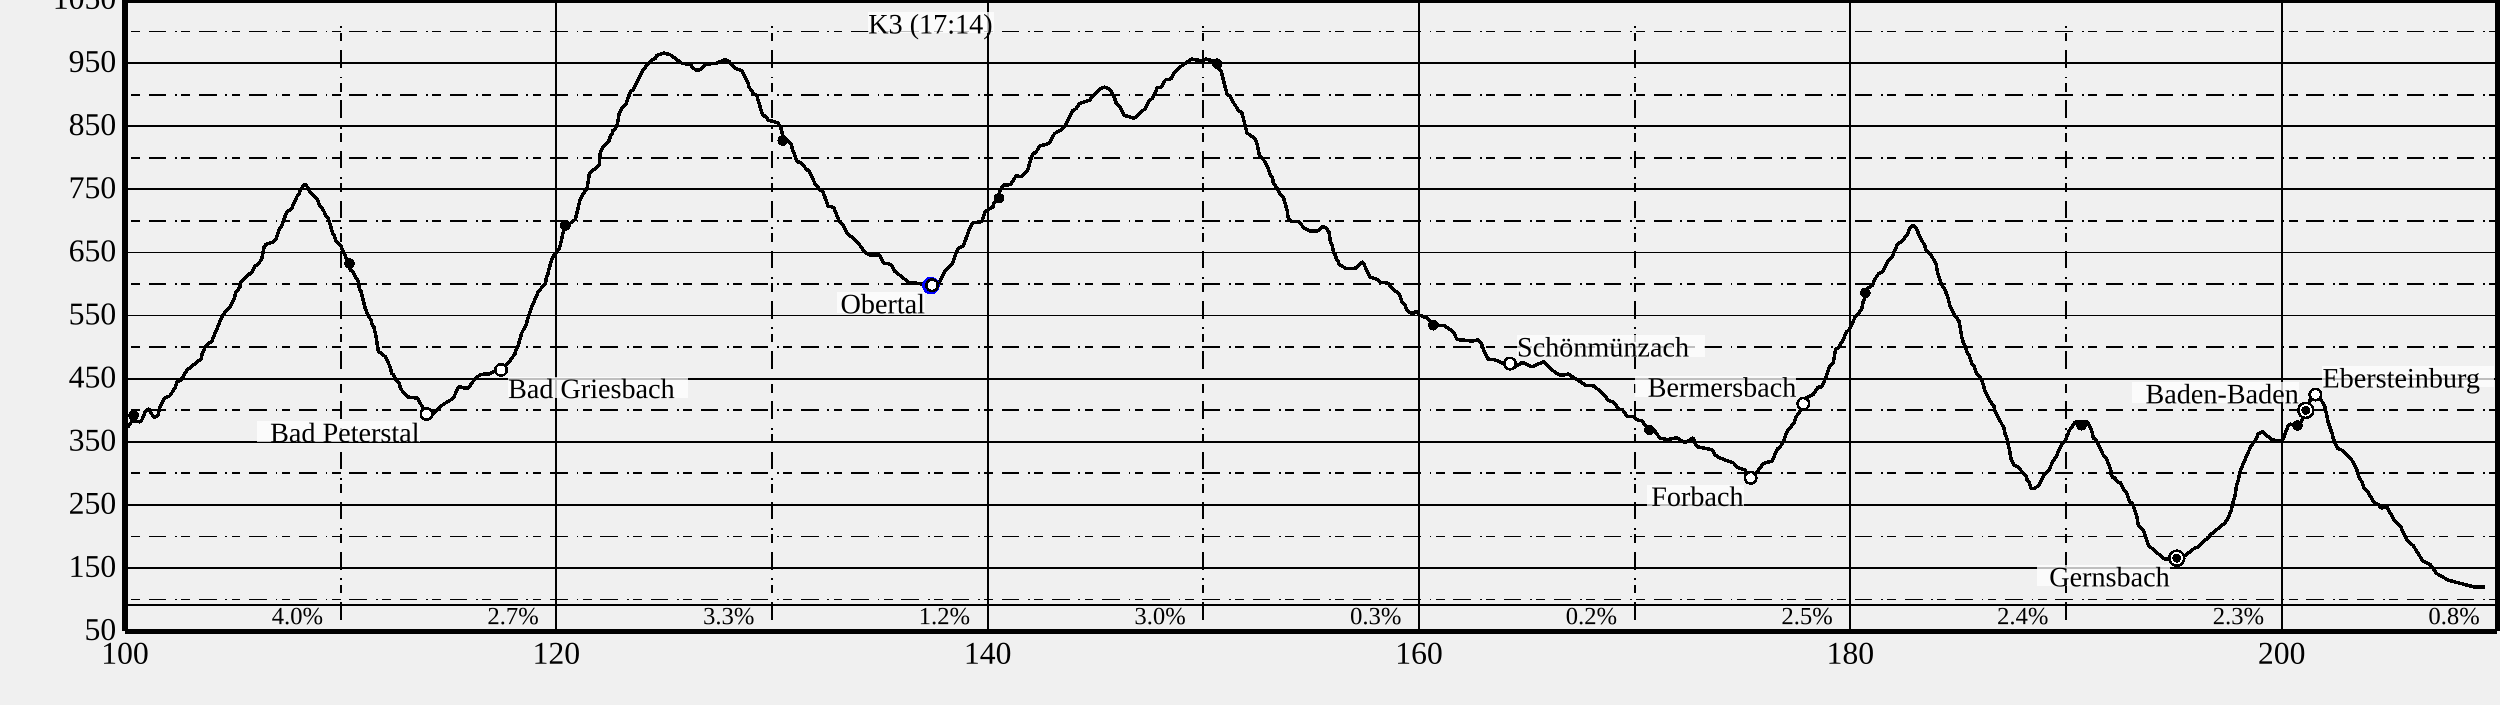
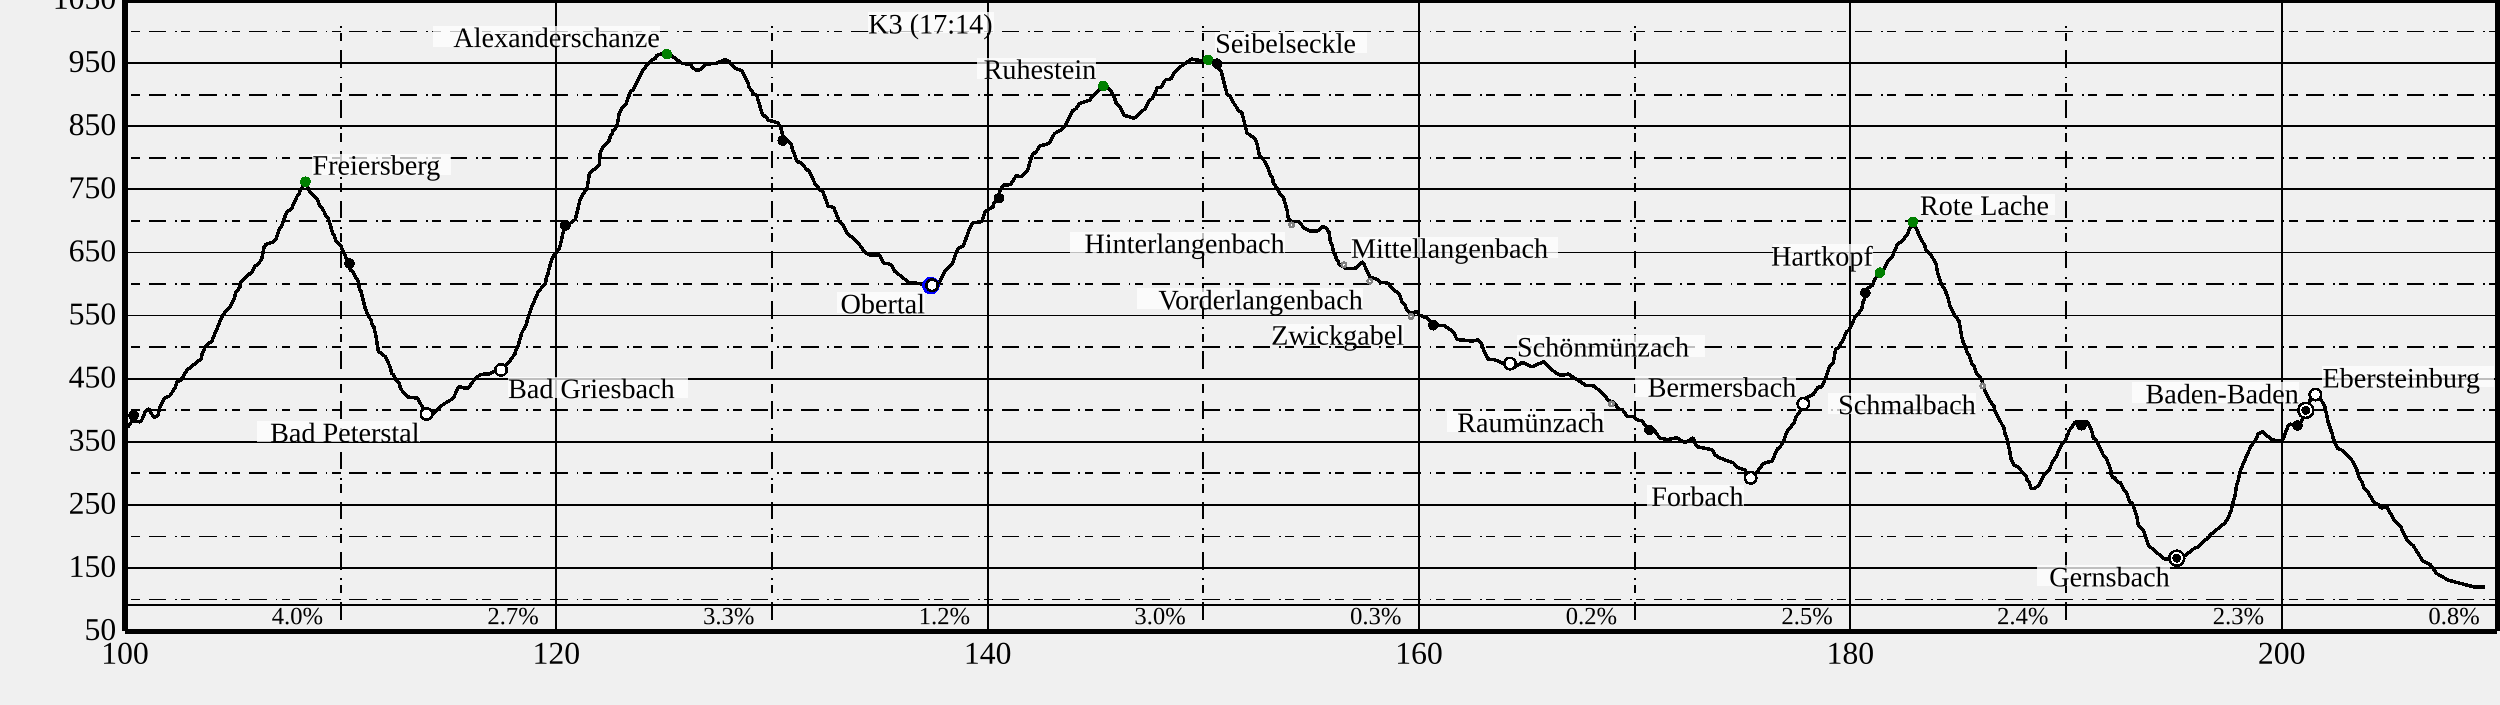
<svg xmlns="http://www.w3.org/2000/svg" height="400" width="1420">
  <g font-size="18" id="world" shape-rendering="crispEdges">
    <g id="BG" />
    <g id="SB" transform="translate(71 360)">
      <text text-anchor="middle" x="0" y="17">
100
</text>
      <text text-anchor="middle" x="245" y="17">
120
</text>
      <text text-anchor="middle" x="490" y="17">
140
</text>
      <text text-anchor="middle" x="735" y="17">
160
</text>
      <text text-anchor="middle" x="980" y="17">
180
</text>
      <text text-anchor="middle" x="1225" y="17">
200
</text>
    </g>
    <g id="SD" transform="translate(71 0)">
      <path d="M0,0 L1347.5,0" stroke="black" stroke-width="3" />
      <path d="M0,0 L0,358.5" stroke="black" stroke-width="3" />
      <path d="M0,358.5 L1347.5,358.5" stroke="black" stroke-width="3" />
      <path d="M1347.5,0 L1347.5,358.5" stroke="black" stroke-width="3" />
      <path d="M0,343.5 L1347.5,343.5" stroke="black" stroke-width="1" />
      <path d="M0,0 L0,358.5" stroke="black" stroke-width="1" />
      <path d="M245,0 L245,358.5" stroke="black" stroke-width="1" />
      <path d="M490,0 L490,358.5" stroke="black" stroke-width="1" />
      <path d="M735,0 L735,358.5" stroke="black" stroke-width="1" />
      <path d="M980,0 L980,358.5" stroke="black" stroke-width="1" />
      <path d="M1225,0 L1225,358.5" stroke="black" stroke-width="1" />
      <path d="M122.5,15 L122.5,358.5" stroke="black" stroke-dasharray="1.0,2.5,5.0,5.0,10.0,5.0" />
      <path d="M367.5,15 L367.5,358.5" stroke="black" stroke-dasharray="1.0,2.5,5.0,5.0,10.0,5.0" />
      <path d="M612.5,15 L612.5,358.5" stroke="black" stroke-dasharray="1.0,2.5,5.0,5.0,10.0,5.0" />
      <path d="M857.5,15 L857.5,358.5" stroke="black" stroke-dasharray="1.0,2.5,5.0,5.0,10.0,5.0" />
      <path d="M1102.5,15 L1102.5,358.5" stroke="black" stroke-dasharray="1.0,2.5,5.0,5.0,10.0,5.0" />
      <path d="M1347.5,15 L1347.5,358.5" stroke="black" stroke-dasharray="1.0,2.5,5.0,5.0,10.0,5.0" />
      <path d="M0,358.5 L1347.5,358.5" stroke="black" stroke-width="1" />
      <path d="M0,322.65 L1347.5,322.65" stroke="black" stroke-width="1" />
      <path d="M0,286.8 L1347.5,286.8" stroke="black" stroke-width="1" />
      <path d="M0,250.95 L1347.5,250.95" stroke="black" stroke-width="1" />
      <path d="M0,215.1 L1347.5,215.1" stroke="black" stroke-width="1" />
      <path d="M0,179.25 L1347.5,179.25" stroke="black" stroke-width="1" />
      <path d="M0,143.4 L1347.5,143.4" stroke="black" stroke-width="1" />
      <path d="M0,107.55 L1347.5,107.55" stroke="black" stroke-width="1" />
      <path d="M0,71.7 L1347.5,71.7" stroke="black" stroke-width="1" />
      <path d="M0,35.85 L1347.5,35.85" stroke="black" stroke-width="1" />
      <path d="M0,0 L1347.5,0" stroke="black" stroke-width="1" />
      <path d="M0,340.575 L1347.5,340.575" stroke="black" stroke-dasharray="1.0,2.5,5.0,5.0,10.0,5.0" />
      <path d="M0,304.725 L1347.5,304.725" stroke="black" stroke-dasharray="1.0,2.5,5.0,5.0,10.0,5.0" />
      <path d="M0,268.875 L1347.5,268.875" stroke="black" stroke-dasharray="1.0,2.5,5.0,5.0,10.0,5.0" />
      <path d="M0,233.025 L1347.5,233.025" stroke="black" stroke-dasharray="1.0,2.5,5.0,5.0,10.0,5.0" />
      <path d="M0,197.175 L1347.5,197.175" stroke="black" stroke-dasharray="1.0,2.5,5.0,5.0,10.0,5.0" />
      <path d="M0,161.325 L1347.5,161.325" stroke="black" stroke-dasharray="1.0,2.5,5.0,5.0,10.0,5.0" />
      <path d="M0,125.475 L1347.5,125.475" stroke="black" stroke-dasharray="1.0,2.5,5.0,5.0,10.0,5.0" />
      <path d="M0,89.625 L1347.5,89.625" stroke="black" stroke-dasharray="1.0,2.5,5.0,5.0,10.0,5.0" />
      <path d="M0,53.775 L1347.5,53.775" stroke="black" stroke-dasharray="1.0,2.5,5.0,5.0,10.0,5.0" />
      <path d="M0,17.925 L1347.5,17.925" stroke="black" stroke-dasharray="1.0,2.5,5.0,5.0,10.0,5.0" />
      <path d="M0,-17.925 L1347.5,-17.925" stroke="black" stroke-dasharray="1.0,2.5,5.0,5.0,10.0,5.0" />
      <text font-size="14" text-anchor="end" x="112.5" y="354.5">
4.0%
</text>
      <text font-size="14" text-anchor="end" x="235" y="354.5">
2.7%
</text>
      <text font-size="14" text-anchor="end" x="357.5" y="354.5">
3.3%
</text>
      <text font-size="14" text-anchor="end" x="480" y="354.5">
1.2%
</text>
      <text font-size="14" text-anchor="end" x="602.5" y="354.5">
3.0%
</text>
      <text font-size="14" text-anchor="end" x="725" y="354.5">
0.3%
</text>
      <text font-size="14" text-anchor="end" x="847.5" y="354.5">
0.2%
</text>
      <text font-size="14" text-anchor="end" x="970" y="354.5">
2.5%
</text>
      <text font-size="14" text-anchor="end" x="1092.5" y="354.5">
2.4%
</text>
      <text font-size="14" text-anchor="end" x="1215" y="354.5">
2.3%
</text>
      <text font-size="14" text-anchor="end" x="1337.5" y="354.5">
0.8%
</text>
      <path d="M1.6,242.7 L4.1,239.0 L8.7,239.6 L9.4,238.9 L11.3,234.3 L13.1,232.5 L13.6,232.4 L16.2,236.9 L18.0,236.6 L19.0,235.3 L19.3,232.6 L22.3,226.2 L25.4,224.9 L28.7,219.8 L29.3,217.2 L31.7,216.0 L35.2,210.2 L43.2,203.8 L43.8,201.0 L45.8,196.6 L49.4,193.6 L54.6,180.9 L57.2,176.6 L60.0,173.8 L62.0,169.6 L63.0,166.1 L65.2,163.2 L65.9,159.9 L70.2,155.7 L71.5,155.5 L74.0,150.7 L75.0,150.7 L77.6,147.3 L78.9,140.6 L80.1,138.8 L84.4,137.4 L85.9,135.5 L87.4,130.7 L89.1,128.1 L91.7,120.6 L94.6,118.5 L98.1,110.7 L98.6,110.7 L99.6,108.0 L101.8,104.8 L102.8,104.9 L105.7,109.9 L109.6,113.8 L110.4,116.3 L112.8,119.6 L114.3,123.1 L115.4,123.7 L118.2,133.4 L118.6,133.4 L119.7,136.5 L122.4,139.3 L125.7,146.7 L126.3,149.6 L128.2,153.7 L129.2,154.0 L132.6,160.2 L133.0,163.2 L133.6,165.1 L133.9,165.1 L136.6,175.8 L136.9,175.8 L137.5,177.8 L139.9,182.3 L140.4,184.6 L141.3,185.6 L142.6,191.2 L144.0,200.3 L144.8,200.0 L148.0,202.7 L150.7,208.7 L151.5,212.1 L152.5,212.9 L153.8,215.9 L155.7,217.7 L156.6,220.9 L159.3,224.3 L160.8,225.5 L166.0,226.1 L171.3,235.1 L174.1,235.9 L180.7,229.7 L186.4,226.3 L189.5,219.6 L194.7,220.8 L199.0,214.8 L202.2,212.6 L206.4,212.5 L214.2,208.8 L218.1,205.8 L221.5,200.9 L222.1,198.6 L223.1,196.9 L225.3,189.2 L227.7,184.6 L230.8,174.9 L234.7,165.8 L238.8,160.8 L239.5,157.1 L240.1,156.0 L240.8,152.8 L242.8,146.1 L246.5,141.6 L247.1,139.9 L249.2,130.4 L249.8,129.1 L255.8,124.6 L258.6,112.9 L261.9,107.6 L262.4,107.6 L263.8,98.3 L269.3,94.0 L269.9,87.1 L271.2,83.8 L274.7,80.5 L275.9,76.8 L276.7,75.9 L277.2,73.8 L278.1,73.8 L279.6,70.9 L280.7,64.5 L282.2,61.7 L284.4,59.3 L287.3,51.5 L288.3,51.5 L294.4,39.4 L295.1,39.4 L295.9,37.4 L298.9,34.4 L301.4,33.1 L301.8,31.6 L306.0,30.1 L309.5,31.0 L316.5,36.1 L321.4,36.4 L322.2,38.2 L324.1,39.7 L326.3,39.8 L330.2,36.4 L335.6,36.0 L340.6,33.9 L342.9,34.7 L346.4,38.7 L350.3,40.2 L354.0,47.5 L354.3,49.3 L357.0,53.1 L358.9,54.4 L361.6,63.7 L362.5,65.7 L363.9,66.0 L365.4,68.2 L370.9,69.8 L372.4,72.2 L373.6,77.1 L378.6,82.3 L378.9,84.1 L381.7,91.8 L383.6,92.3 L387.7,96.7 L388.3,96.5 L392.0,104.5 L395.0,108.1 L396.3,108.6 L399.4,117.1 L402.6,117.8 L405.6,125.7 L407.5,127.4 L410.1,132.4 L416.1,137.5 L420.1,143.1 L423.2,145.0 L428.5,144.8 L431.1,149.6 L433.6,149.6 L435.5,151.0 L437.1,154.0 L445.1,160.3 L457.8,162.0 L462.8,159.7 L465.7,154.2 L469.9,149.8 L472.4,142.7 L473.5,141.0 L476.2,139.6 L480.0,129.1 L481.4,126.6 L486.7,125.9 L488.5,120.4 L492.6,117.5 L493.0,118.1 L493.5,115.6 L495.9,112.7 L496.9,108.6 L498.9,105.0 L503.0,104.9 L506.1,99.9 L508.9,100.3 L511.9,97.6 L512.8,96.2 L514.9,89.2 L516.2,86.8 L517.2,86.8 L519.7,82.8 L524.0,81.8 L525.5,80.4 L528.0,75.8 L531.4,74.0 L534.3,70.9 L538.3,62.8 L540.4,61.6 L541.9,58.9 L547.7,57.0 L553.8,50.4 L556.5,49.5 L559.7,51.0 L561.9,55.2 L563.0,58.6 L564.9,60.4 L567.5,65.5 L573.2,67.2 L579.5,61.6 L581.4,57.6 L583.7,55.7 L586.3,49.9 L588.5,49.5 L591.0,45.3 L594.0,44.9 L595.8,41.7 L599.2,38.1 L605.9,33.5 L611.6,34.6 L614.1,33.5 L618.1,34.7 L620.3,38.4 L622.6,40.5 L626.0,53.7 L627.9,54.8 L628.9,57.2 L632.4,62.6 L634.4,64.1 L637.3,75.5 L641.9,78.7 L643.0,81.6 L644.4,88.4 L646.7,90.7 L648.9,94.6 L650.9,100.2 L651.7,100.6 L652.3,104.2 L654.3,106.6 L656.0,110.3 L658.1,112.5 L660.2,119.9 L660.6,123.6 L662.7,125.7 L666.7,125.7 L669.5,129.3 L673.7,131.4 L677.6,131.1 L680.3,128.6 L682.2,129.4 L683.9,131.8 L684.6,137.1 L685.6,139.1 L686.5,143.7 L687.0,143.7 L688.3,147.6 L689.0,148.2 L689.7,150.3 L693.4,152.4 L697.3,152.6 L699.4,152.1 L702.5,148.8 L703.3,149.2 L707.1,157.3 L711.0,158.5 L713.0,160.4 L717.2,160.7 L720.6,164.7 L723.2,166.3 L723.9,167.4 L725.4,171.6 L726.7,172.6 L728.1,176.0 L729.4,177.4 L731.8,178.1 L733.8,176.5 L734.9,178.8 L740.0,180.9 L742.8,184.5 L749.4,185.0 L754.5,188.5 L756.3,192.3 L757.3,192.9 L765.3,193.7 L768.7,193.0 L770.6,195.5 L771.9,199.6 L774.2,203.9 L778.3,204.4 L788.3,209.1 L793.7,205.8 L799.2,208.3 L805.7,205.5 L812.9,212.1 L815.8,213.3 L819.8,212.5 L829.7,218.8 L834.4,219.2 L840.9,224.9 L842.2,227.3 L845.3,228.4 L848.8,232.5 L850.4,232.5 L853.4,236.7 L856.8,236.5 L859.3,238.7 L861.9,239.0 L862.7,241.0 L864.4,242.6 L864.8,244.0 L868.3,243.9 L871.8,248.8 L876.0,249.7 L881.4,248.7 L886.2,251.5 L890.6,248.6 L892.2,252.9 L893.2,253.8 L901.7,255.5 L902.9,258.1 L905.5,260.0 L913.7,263.0 L915.6,265.5 L920.0,266.8 L921.5,269.5 L923.2,270.1 L926.3,269.0 L930.7,263.2 L935.6,261.8 L938.6,254.8 L939.8,254.3 L941.6,251.6 L944.2,244.8 L948.0,240.3 L949.2,236.6 L950.8,234.7 L954.3,226.4 L958.8,224.1 L961.7,219.8 L963.4,220.0 L965.0,217.2 L968.2,208.1 L970.3,206.1 L971.2,200.5 L971.9,198.2 L973.4,197.5 L974.7,194.8 L975.1,194.8 L977.7,188.6 L979.4,187.1 L982.9,179.7 L984.5,178.5 L986.5,175.1 L987.2,171.5 L988.3,168.8 L989.7,163.9 L992.7,162.0 L993.5,159.2 L996.1,155.3 L998.5,154.2 L1001.6,147.8 L1004.0,145.8 L1004.7,143.3 L1006.8,138.7 L1010.4,136.2 L1010.9,134.6 L1012.4,133.1 L1013.5,130.2 L1015.5,127.9 L1017.5,129.4 L1018.9,133.4 L1022.3,139.6 L1022.9,142.1 L1026.1,145.3 L1028.8,150.3 L1029.5,154.9 L1031.6,161.2 L1034.1,165.1 L1034.4,166.6 L1035.2,168.1 L1036.6,173.7 L1039.5,179.6 L1041.7,182.2 L1043.4,192.0 L1044.2,194.7 L1045.3,196.6 L1046.1,199.7 L1047.6,202.2 L1049.1,207.0 L1050.2,208.0 L1051.9,212.7 L1053.5,214.0 L1054.9,216.5 L1056.3,221.5 L1059.2,227.6 L1061.6,230.7 L1061.9,233.0 L1067.3,243.3 L1068.0,247.1 L1068.7,248.2 L1070.4,255.7 L1071.3,261.0 L1073.0,264.1 L1075.0,265.0 L1080.0,270.8 L1080.5,272.9 L1081.3,273.3 L1082.6,277.1 L1084.1,277.7 L1087.0,275.8 L1090.4,269.1 L1092.7,267.2 L1095.0,262.1 L1097.4,258.7 L1098.0,256.6 L1100.2,252.3 L1102.1,250.2 L1104.2,244.8 L1107.8,239.6 L1114.5,239.4 L1117.0,244.2 L1118.0,248.8 L1119.7,249.9 L1123.8,258.8 L1125.4,260.2 L1127.9,267.1 L1128.1,269.3 L1129.2,271.4 L1130.1,270.8 L1130.3,271.9 L1131.8,273.8 L1133.5,274.2 L1135.2,278.2 L1137.1,280.2 L1138.6,285.2 L1140.3,285.9 L1142.7,293.5 L1143.6,298.5 L1146.6,301.7 L1149.3,309.8 L1158.4,317.5 L1163.6,317.5 L1169.6,315.9 L1175.9,311.1 L1177.5,310.8 L1180.9,307.0 L1183.3,305.7 L1184.2,304.0 L1192.7,297.1 L1194.4,294.7 L1196.4,289.5 L1197.6,284.5 L1198.3,282.7 L1199.4,275.5 L1199.9,274.5 L1201.2,268.4 L1202.9,263.9 L1207.3,253.9 L1210.7,249.0 L1211.5,246.6 L1214.0,245.2 L1219.3,249.7 L1224.9,250.9 L1225.4,249.4 L1226.0,249.4 L1226.3,247.8 L1228.5,242.2 L1229.8,240.9 L1234.0,242.1 L1235.2,240.7 L1237.3,237.4 L1238.5,233.2 L1240.9,228.6 L1241.2,226.7 L1244.2,224.6 L1247.2,226.7 L1249.6,231.3 L1251.4,239.7 L1253.6,246.3 L1253.8,246.3 L1254.3,249.2 L1256.6,254.5 L1259.4,255.8 L1264.8,261.3 L1267.5,266.3 L1269.1,271.5 L1270.6,273.8 L1271.7,277.1 L1273.6,278.9 L1277.5,285.4 L1279.8,286.5 L1281.3,288.5 L1284.8,288.1 L1289.2,295.9 L1292.5,299.0 L1296.0,306.6 L1299.7,309.9 L1305.2,318.7 L1309.4,320.7 L1312.9,325.7 L1319.8,329.6 L1334.3,333.4 L1340.4,333.5" fill="transparent" id="track" stroke="black" stroke-linejoin="miter" stroke-miterlimit="1" stroke-width="2" />
      <g>
        <g>
          <circle cx="457.75" cy="162.221" fill="Blue" id="11/wp" r="5" />
        </g>
        <g transform="translate(457.7502 162.2213)">
          <rect fill="white" fill-opacity="0.75" height="12" id="label-bg" width="71.221" x="-35.611" y="-155.221" />
          <text font-size="16.0" id="11/wp/text" text-anchor="start" x="-35.611" y="-143.221">
K3 (17:14)
</text>
        </g>
        <g>
-           <circle cx="457.75" cy="162.221" fill="Blue" id="12/wp" r="5" />
-         </g>
-         <g>
-           <circle cx="1238.697" cy="233.097" fill="Black" id="13/wp" r="5" />
-           <circle cx="1238.697" cy="233.097" fill="white" id="13/wp-little-white" r="3.5" />
-           <circle cx="1238.697" cy="233.097" fill="black" id="13/wp-little-white" r="2.5" />
+           <circle cx="1238.697" cy="233.097" fill="Black" id="12/wp" r="5" />
+           <circle cx="1238.697" cy="233.097" fill="white" id="12/wp-little-white" r="3.5" />
+           <circle cx="1238.697" cy="233.097" fill="black" id="12/wp-little-white" r="2.5" />
        </g>
        <g transform="translate(1238.697 233.0967)">
          <rect fill="white" fill-opacity="0.75" height="12" id="label-bg" width="94.905" x="-98.905" y="-16" />
-           <text font-size="16.0" id="13/wp/text" text-anchor="end" x="-4.000" y="-4.000">
+           <text font-size="16.0" id="12/wp/text" text-anchor="end" x="-4.000" y="-4.000">
Baden-Baden
</text>
        </g>
        <g>
-           <circle cx="1165.384" cy="317.057" fill="Black" id="14/wp" r="5" />
-           <circle cx="1165.384" cy="317.057" fill="white" id="14/wp-little-white" r="3.5" />
-           <circle cx="1165.384" cy="317.057" fill="black" id="14/wp-little-white" r="2.5" />
+           <circle cx="1165.384" cy="317.057" fill="Black" id="13/wp" r="5" />
+           <circle cx="1165.384" cy="317.057" fill="white" id="13/wp-little-white" r="3.5" />
+           <circle cx="1165.384" cy="317.057" fill="black" id="13/wp-little-white" r="2.5" />
        </g>
        <g transform="translate(1165.384 317.0574)">
          <rect fill="white" fill-opacity="0.75" height="12" id="label-bg" width="75.579" x="-79.579" y="4" />
-           <text font-size="16.0" id="14/wp/text" text-anchor="end" x="-4.000" y="16.000">
+           <text font-size="16.0" id="13/wp/text" text-anchor="end" x="-4.000" y="16.000">
Gernsbach
</text>
        </g>
        <g>
-           <circle cx="923.326" cy="271.385" fill="Black" id="15/wp" r="4" />
-           <circle cx="923.326" cy="271.385" fill="white" id="15/wp-little-white" r="2.5" />
+           <circle cx="923.326" cy="271.385" fill="Black" id="14/wp" r="4" />
+           <circle cx="923.326" cy="271.385" fill="white" id="14/wp-little-white" r="2.5" />
        </g>
        <g transform="translate(923.3256 271.3845)">
          <rect fill="white" fill-opacity="0.75" height="12" id="label-bg" width="54.737" x="-58.737" y="4" />
-           <text font-size="16.0" id="15/wp/text" text-anchor="end" x="-4.000" y="16.000">
+           <text font-size="16.0" id="14/wp/text" text-anchor="end" x="-4.000" y="16.000">
Forbach
</text>
        </g>
        <g>
-           <circle cx="171.279" cy="235.176" fill="Black" id="16/wp" r="4" />
-           <circle cx="171.279" cy="235.176" fill="white" id="16/wp-little-white" r="2.5" />
+           <circle cx="171.279" cy="235.176" fill="Black" id="15/wp" r="4" />
+           <circle cx="171.279" cy="235.176" fill="white" id="15/wp-little-white" r="2.5" />
        </g>
        <g transform="translate(171.2791 235.176)">
          <rect fill="white" fill-opacity="0.75" height="12" id="label-bg" width="92.442" x="-96.442" y="4" />
-           <text font-size="16.0" id="16/wp/text" text-anchor="end" x="-4.000" y="16.000">
+           <text font-size="16.0" id="15/wp/text" text-anchor="end" x="-4.000" y="16.000">
Bad Peterstal
</text>
        </g>
        <g>
-           <circle cx="213.57" cy="210.117" fill="Black" id="17/wp" r="4" />
-           <circle cx="213.57" cy="210.117" fill="white" id="17/wp-little-white" r="2.5" />
+           <circle cx="213.57" cy="210.117" fill="Black" id="16/wp" r="4" />
+           <circle cx="213.57" cy="210.117" fill="white" id="16/wp-little-white" r="2.5" />
        </g>
        <g transform="translate(213.5701 210.1169)">
          <rect fill="white" fill-opacity="0.75" height="12" id="label-bg" width="102.2" x="4" y="4" />
-           <text font-size="16.0" id="17/wp/text" text-anchor="start" x="4.000" y="16.000">
+           <text font-size="16.0" id="16/wp/text" text-anchor="start" x="4.000" y="16.000">
Bad Griesbach
</text>
        </g>
        <g>
-           <circle cx="458.396" cy="161.97" fill="Black" id="19/wp" r="4" />
-           <circle cx="458.396" cy="161.97" fill="white" id="19/wp-little-white" r="2.5" />
+           <circle cx="458.396" cy="161.97" fill="Black" id="17/wp" r="4" />
+           <circle cx="458.396" cy="161.97" fill="white" id="17/wp-little-white" r="2.5" />
        </g>
        <g transform="translate(458.3956 161.9703)">
          <rect fill="white" fill-opacity="0.75" height="12" id="label-bg" width="49.716" x="-53.716" y="4" />
-           <text font-size="16.0" id="19/wp/text" text-anchor="end" x="-4.000" y="16.000">
+           <text font-size="16.0" id="17/wp/text" text-anchor="end" x="-4.000" y="16.000">
Obertal
</text>
        </g>
        <g>
-           <circle cx="953.288" cy="229.332" fill="Black" id="20/wp" r="4" />
-           <circle cx="953.288" cy="229.332" fill="white" id="20/wp-little-white" r="2.5" />
+           <circle cx="953.288" cy="229.332" fill="Black" id="18/wp" r="4" />
+           <circle cx="953.288" cy="229.332" fill="white" id="18/wp-little-white" r="2.5" />
        </g>
        <g transform="translate(953.2882 229.3325)">
          <rect fill="white" fill-opacity="0.75" height="12" id="label-bg" width="91.874" x="-95.874" y="-16" />
-           <text font-size="16.0" id="20/wp/text" text-anchor="end" x="-4.000" y="-4.000">
+           <text font-size="16.0" id="18/wp/text" text-anchor="end" x="-4.000" y="-4.000">
Bermersbach
</text>
        </g>
        <g>
-           <circle cx="1244.166" cy="224.098" fill="Black" id="21/wp" r="4" />
-           <circle cx="1244.166" cy="224.098" fill="white" id="21/wp-little-white" r="2.5" />
+           <circle cx="1244.166" cy="224.098" fill="Black" id="19/wp" r="4" />
+           <circle cx="1244.166" cy="224.098" fill="white" id="19/wp-little-white" r="2.5" />
        </g>
        <g transform="translate(1244.166 224.0984)">
          <rect fill="white" fill-opacity="0.75" height="12" id="label-bg" width="97.274" x="4" y="-16" />
-           <text font-size="16.0" id="21/wp/text" text-anchor="start" x="4.000" y="-4.000">
+           <text font-size="16.0" id="19/wp/text" text-anchor="start" x="4.000" y="-4.000">
Ebersteinburg
</text>
        </g>
        <g>
-           <circle cx="786.634" cy="206.496" fill="Black" id="23/wp" r="4" />
-           <circle cx="786.634" cy="206.496" fill="white" id="23/wp-little-white" r="2.5" />
+           <circle cx="786.634" cy="206.496" fill="Black" id="20/wp" r="4" />
+           <circle cx="786.634" cy="206.496" fill="white" id="20/wp-little-white" r="2.5" />
        </g>
        <g transform="translate(786.6341 206.496)">
          <rect fill="white" fill-opacity="0.75" height="12" id="label-bg" width="106.558" x="4" y="-16" />
-           <text font-size="16.0" id="23/wp/text" text-anchor="start" x="4.000" y="-4.000">
+           <text font-size="16.0" id="20/wp/text" text-anchor="start" x="4.000" y="-4.000">
Schönmünzach
+ </text>
+         </g>
+         <g>
+           <circle cx="307.776" cy="30.723" fill="Green" id="21/wp" r="3" />
+         </g>
+         <g transform="translate(307.776 30.72345)">
+           <rect fill="white" fill-opacity="0.75" height="12" id="label-bg" width="129.011" x="-133.011" y="-16" />
+           <text font-size="16.0" id="21/wp/text" text-anchor="end" x="-4.000" y="-4.000">
+ Alexanderschanze
+ </text>
+         </g>
+         <g>
+           <circle cx="615.22" cy="33.986" fill="Green" id="22/wp" r="3" />
+         </g>
+         <g transform="translate(615.2201 33.9858)">
+           <rect fill="white" fill-opacity="0.75" height="12" id="label-bg" width="86.284" x="4" y="-16" />
+           <text font-size="16.0" id="22/wp/text" text-anchor="start" x="4.000" y="-4.000">
+ Seibelseckle
+ </text>
+         </g>
+         <g>
+           <circle cx="555.669" cy="48.792" fill="Green" id="23/wp" r="3" />
+         </g>
+         <g transform="translate(555.669 48.79185)">
+           <rect fill="white" fill-opacity="0.75" height="12" id="label-bg" width="67.905" x="-71.905" y="-16" />
+           <text font-size="16.0" id="23/wp/text" text-anchor="end" x="-4.000" y="-4.000">
+ Ruhestein
+ </text>
+         </g>
+         <g>
+           <circle cx="102.479" cy="103.212" fill="Green" id="24/wp" r="3" />
+         </g>
+         <g transform="translate(102.4785 103.2122)">
+           <rect fill="white" fill-opacity="0.75" height="12" id="label-bg" width="78.611" x="4" y="-16" />
+           <text font-size="16.0" id="24/wp/text" text-anchor="start" x="4.000" y="-4.000">
+ Freiersberg
+ </text>
+         </g>
+         <g>
+           <circle cx="1015.518" cy="126.084" fill="Green" id="25/wp" r="3" />
+         </g>
+         <g transform="translate(1015.518 126.0845)">
+           <rect fill="white" fill-opacity="0.75" height="12" id="label-bg" width="76.905" x="4" y="-16" />
+           <text font-size="16.0" id="25/wp/text" text-anchor="start" x="4.000" y="-4.000">
+ Rote Lache
+ </text>
+         </g>
+         <g>
+           <circle cx="996.739" cy="154.872" fill="Green" id="26/wp" r="3" />
+         </g>
+         <g transform="translate(996.7391 154.872)">
+           <rect fill="white" fill-opacity="0.75" height="12" id="label-bg" width="56.821" x="-60.821" y="-16" />
+           <text font-size="16.0" id="26/wp/text" text-anchor="end" x="-4.000" y="-4.000">
+ Hartkopf
+ </text>
+         </g>
+         <g>
+           <circle cx="662.689" cy="127.734" fill="Gray" id="27/wp" r="2" />
+           <circle cx="662.689" cy="127.734" fill="white" id="27/wp-little-white" r="0.5" />
+         </g>
+         <g transform="translate(662.6893 127.7336)">
+           <rect fill="white" fill-opacity="0.75" height="12" id="label-bg" width="122.095" x="-126.095" y="4" />
+           <text font-size="16.0" id="27/wp/text" text-anchor="end" x="-4.000" y="16.000">
+ Hinterlangenbach
+ </text>
+         </g>
+         <g>
+           <circle cx="692.355" cy="150.427" fill="Gray" id="28/wp" r="2" />
+           <circle cx="692.355" cy="150.427" fill="white" id="28/wp-little-white" r="0.5" />
+         </g>
+         <g transform="translate(692.3553 150.4266)">
+           <rect fill="white" fill-opacity="0.75" height="12" id="label-bg" width="117.832" x="4" y="-16" />
+           <text font-size="16.0" id="28/wp/text" text-anchor="start" x="4.000" y="-4.000">
+ Mittellangenbach
+ </text>
+         </g>
+         <g>
+           <circle cx="707.074" cy="159.712" fill="Gray" id="29/wp" r="2" />
+           <circle cx="707.074" cy="159.712" fill="white" id="29/wp-little-white" r="0.5" />
+         </g>
+         <g transform="translate(707.0741 159.7118)">
+           <rect fill="white" fill-opacity="0.75" height="12" id="label-bg" width="128.537" x="-132.537" y="4" />
+           <text font-size="16.0" id="29/wp/text" text-anchor="end" x="-4.000" y="16.000">
+ Vorderlangenbach
+ </text>
+         </g>
+         <g>
+           <circle cx="730.535" cy="179.788" fill="Gray" id="30/wp" r="2" />
+           <circle cx="730.535" cy="179.788" fill="white" id="30/wp-little-white" r="0.5" />
+         </g>
+         <g transform="translate(730.5355 179.7878)">
+           <rect fill="white" fill-opacity="0.75" height="12" id="label-bg" width="74.726" x="-78.726" y="4" />
+           <text font-size="16.0" id="30/wp/text" text-anchor="end" x="-4.000" y="16.000">
+ Zwickgabel
+ </text>
+         </g>
+         <g>
+           <circle cx="844.223" cy="229.404" fill="Gray" id="31/wp" r="2" />
+           <circle cx="844.223" cy="229.404" fill="white" id="31/wp-little-white" r="0.5" />
+         </g>
+         <g transform="translate(844.2231 229.4042)">
+           <rect fill="white" fill-opacity="0.75" height="12" id="label-bg" width="89.505" x="-93.505" y="4" />
+           <text font-size="16.0" id="31/wp/text" text-anchor="end" x="-4.000" y="16.000">
+ Raumünzach
+ </text>
+         </g>
+         <g>
+           <circle cx="1055.236" cy="219.223" fill="Gray" id="32/wp" r="2" />
+           <circle cx="1055.236" cy="219.223" fill="white" id="32/wp-little-white" r="0.5" />
+         </g>
+         <g transform="translate(1055.236 219.2228)">
+           <rect fill="white" fill-opacity="0.75" height="12" id="label-bg" width="84.011" x="-88.011" y="4" />
+           <text font-size="16.0" id="32/wp/text" text-anchor="end" x="-4.000" y="16.000">
+ Schmalbach
</text>
        </g>
        <g>
          <circle cx="4.882" cy="235.929" fill="Black" id="0/wp" r="3" />
        </g>
        <g>
          <circle cx="127.48" cy="149.71" fill="Black" id="1/wp" r="3" />
        </g>
        <g>
          <circle cx="250.115" cy="128.056" fill="Black" id="2/wp" r="3" />
        </g>
        <g>
          <circle cx="373.597" cy="79.838" fill="Black" id="3/wp" r="3" />
        </g>
        <g>
          <circle cx="496.442" cy="112.569" fill="Black" id="4/wp" r="3" />
        </g>
        <g>
          <circle cx="620.346" cy="36.173" fill="Black" id="5/wp" r="3" />
        </g>
        <g>
          <circle cx="743.11" cy="184.735" fill="Black" id="6/wp" r="3" />
        </g>
        <g>
          <circle cx="865.893" cy="244.246" fill="Black" id="7/wp" r="3" />
        </g>
        <g>
          <circle cx="988.531" cy="166.308" fill="Black" id="8/wp" r="3" />
        </g>
        <g>
          <circle cx="1111.338" cy="241.557" fill="Black" id="9/wp" r="3" />
        </g>
        <g>
          <circle cx="1233.977" cy="241.629" fill="Black" id="10/wp" r="3" />
        </g>
      </g>
    </g>
    <g id="SL" transform="translate(0 0)">
      <text text-anchor="end" x="66" y="363.5">
50
</text>
      <text text-anchor="end" x="66" y="327.65">
150
</text>
      <text text-anchor="end" x="66" y="291.8">
250
</text>
      <text text-anchor="end" x="66" y="255.95">
350
</text>
      <text text-anchor="end" x="66" y="220.1">
450
</text>
      <text text-anchor="end" x="66" y="184.25">
550
</text>
      <text text-anchor="end" x="66" y="148.4">
650
</text>
      <text text-anchor="end" x="66" y="112.55">
750
</text>
      <text text-anchor="end" x="66" y="76.7">
850
</text>
      <text text-anchor="end" x="66" y="40.85">
950
</text>
      <text text-anchor="end" x="66" y="5">
1050
</text>
    </g>
  </g>
</svg>
